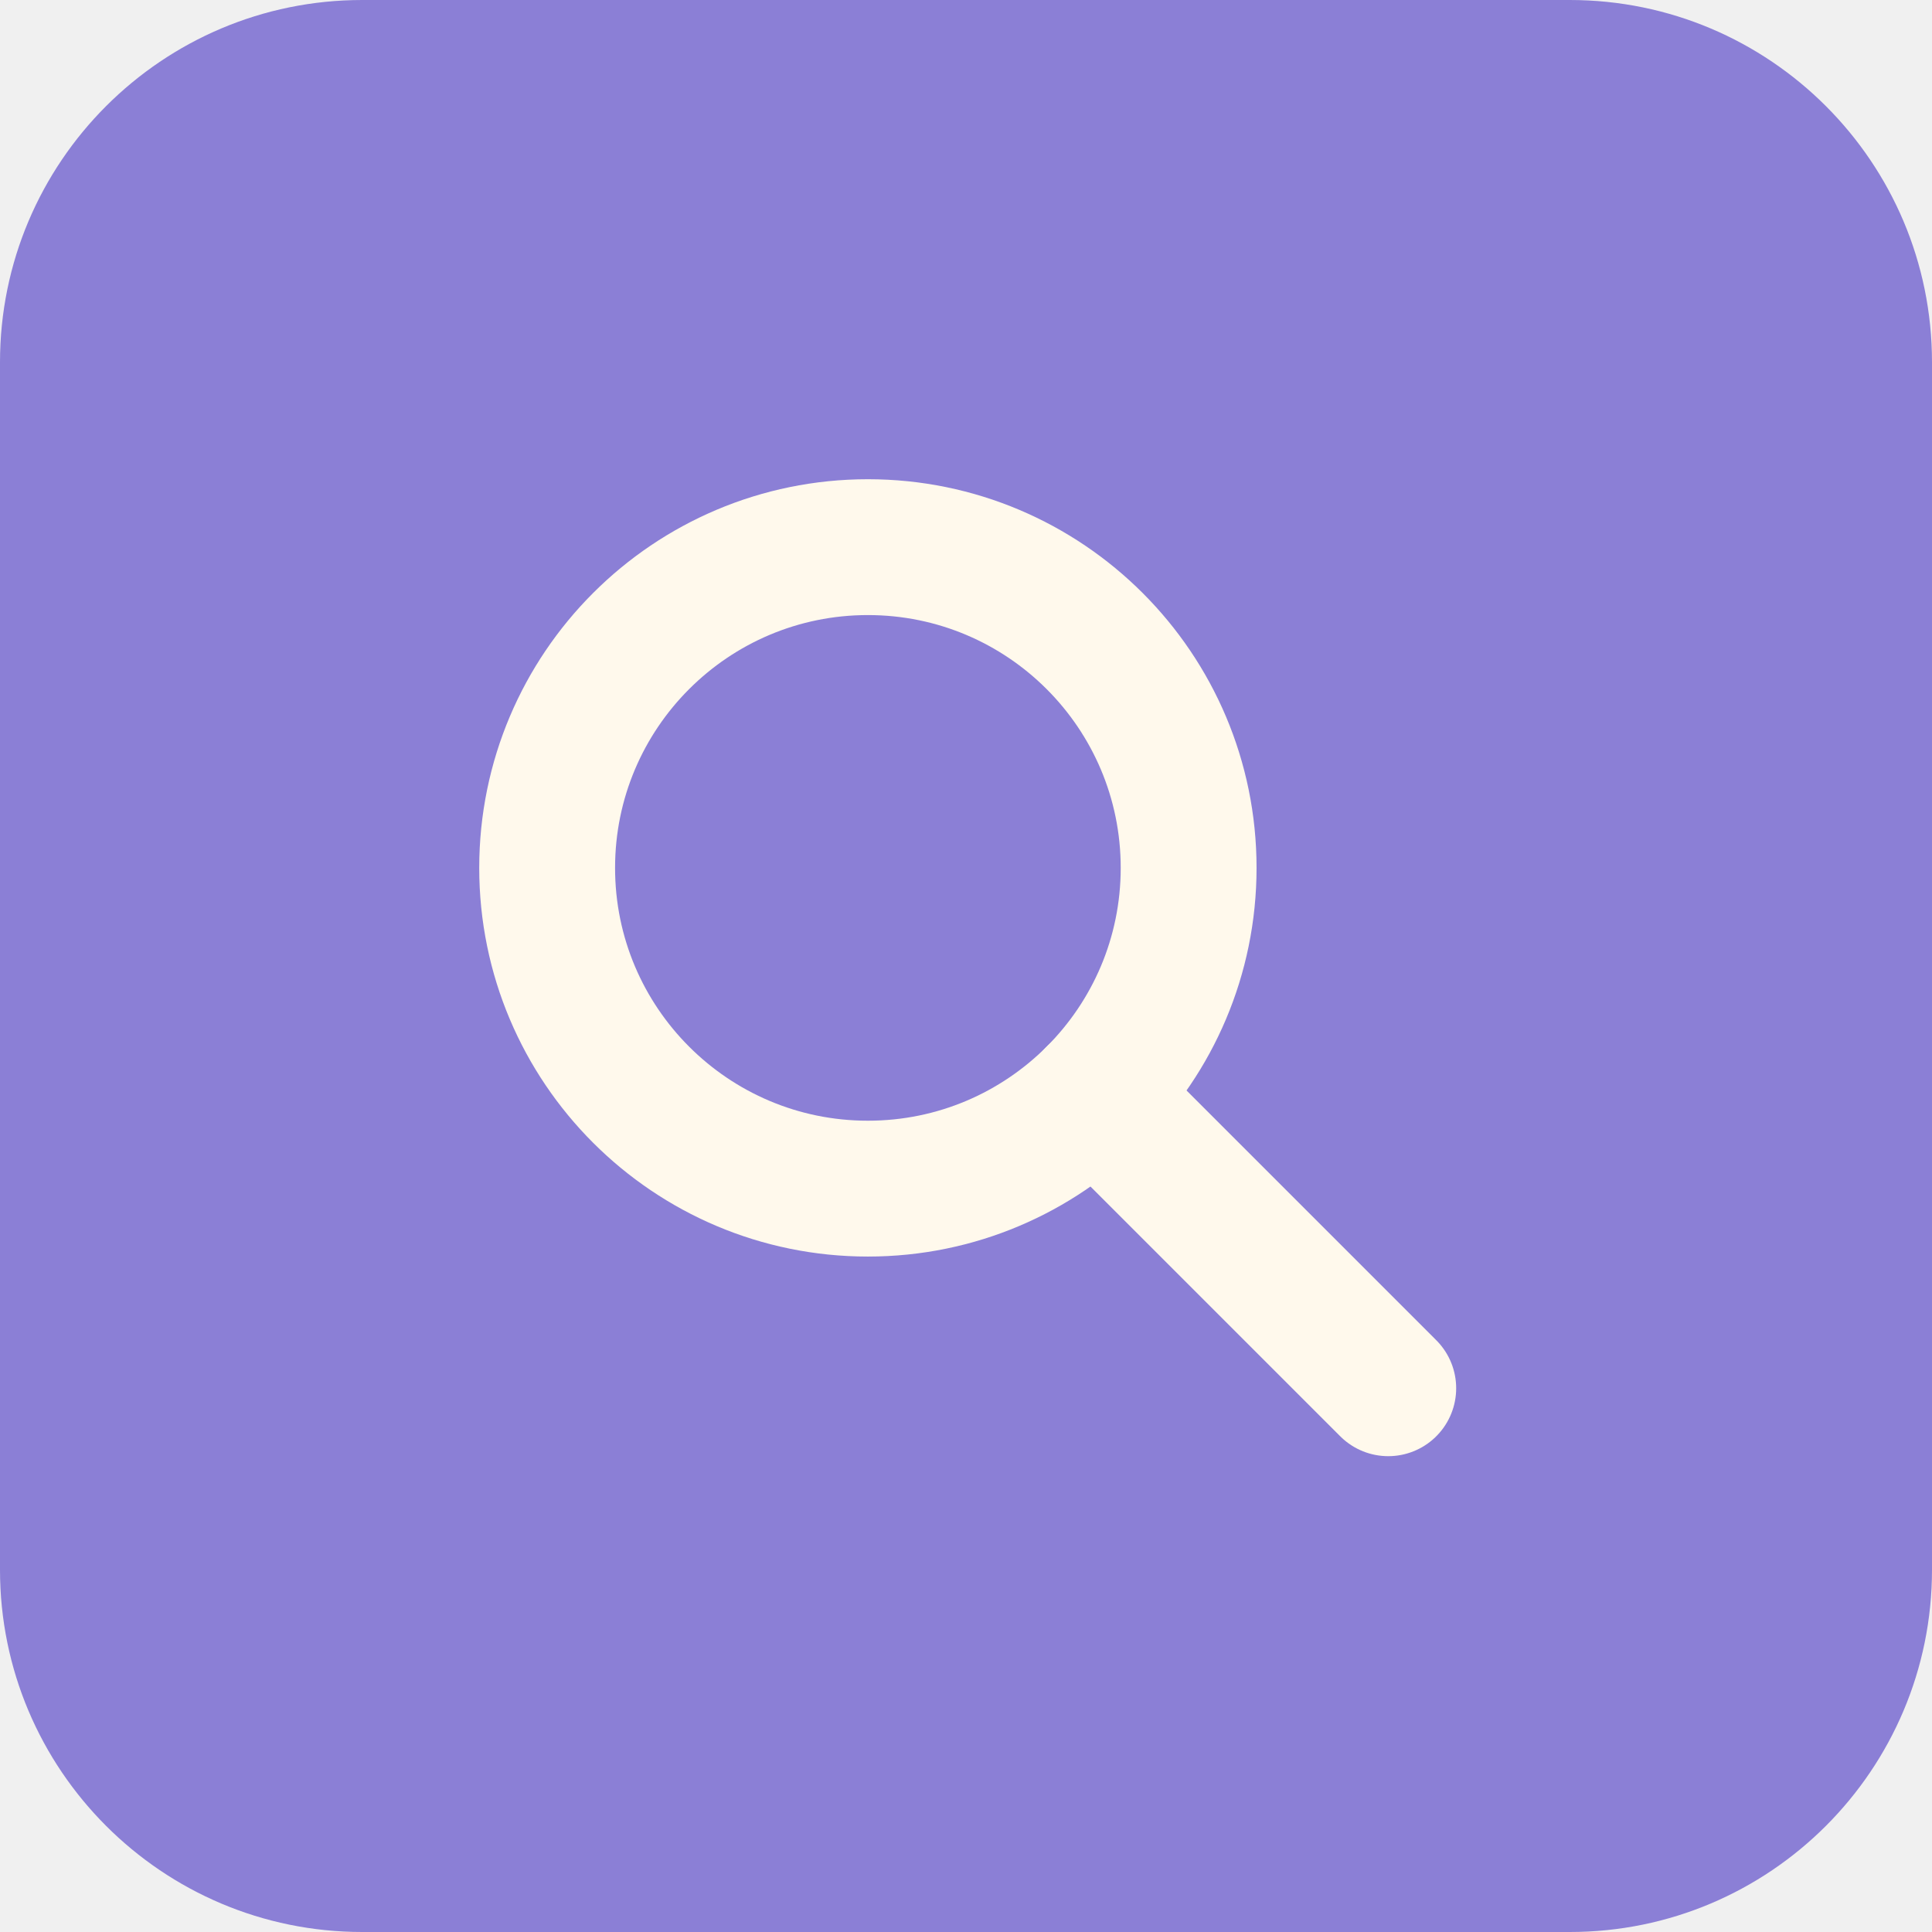
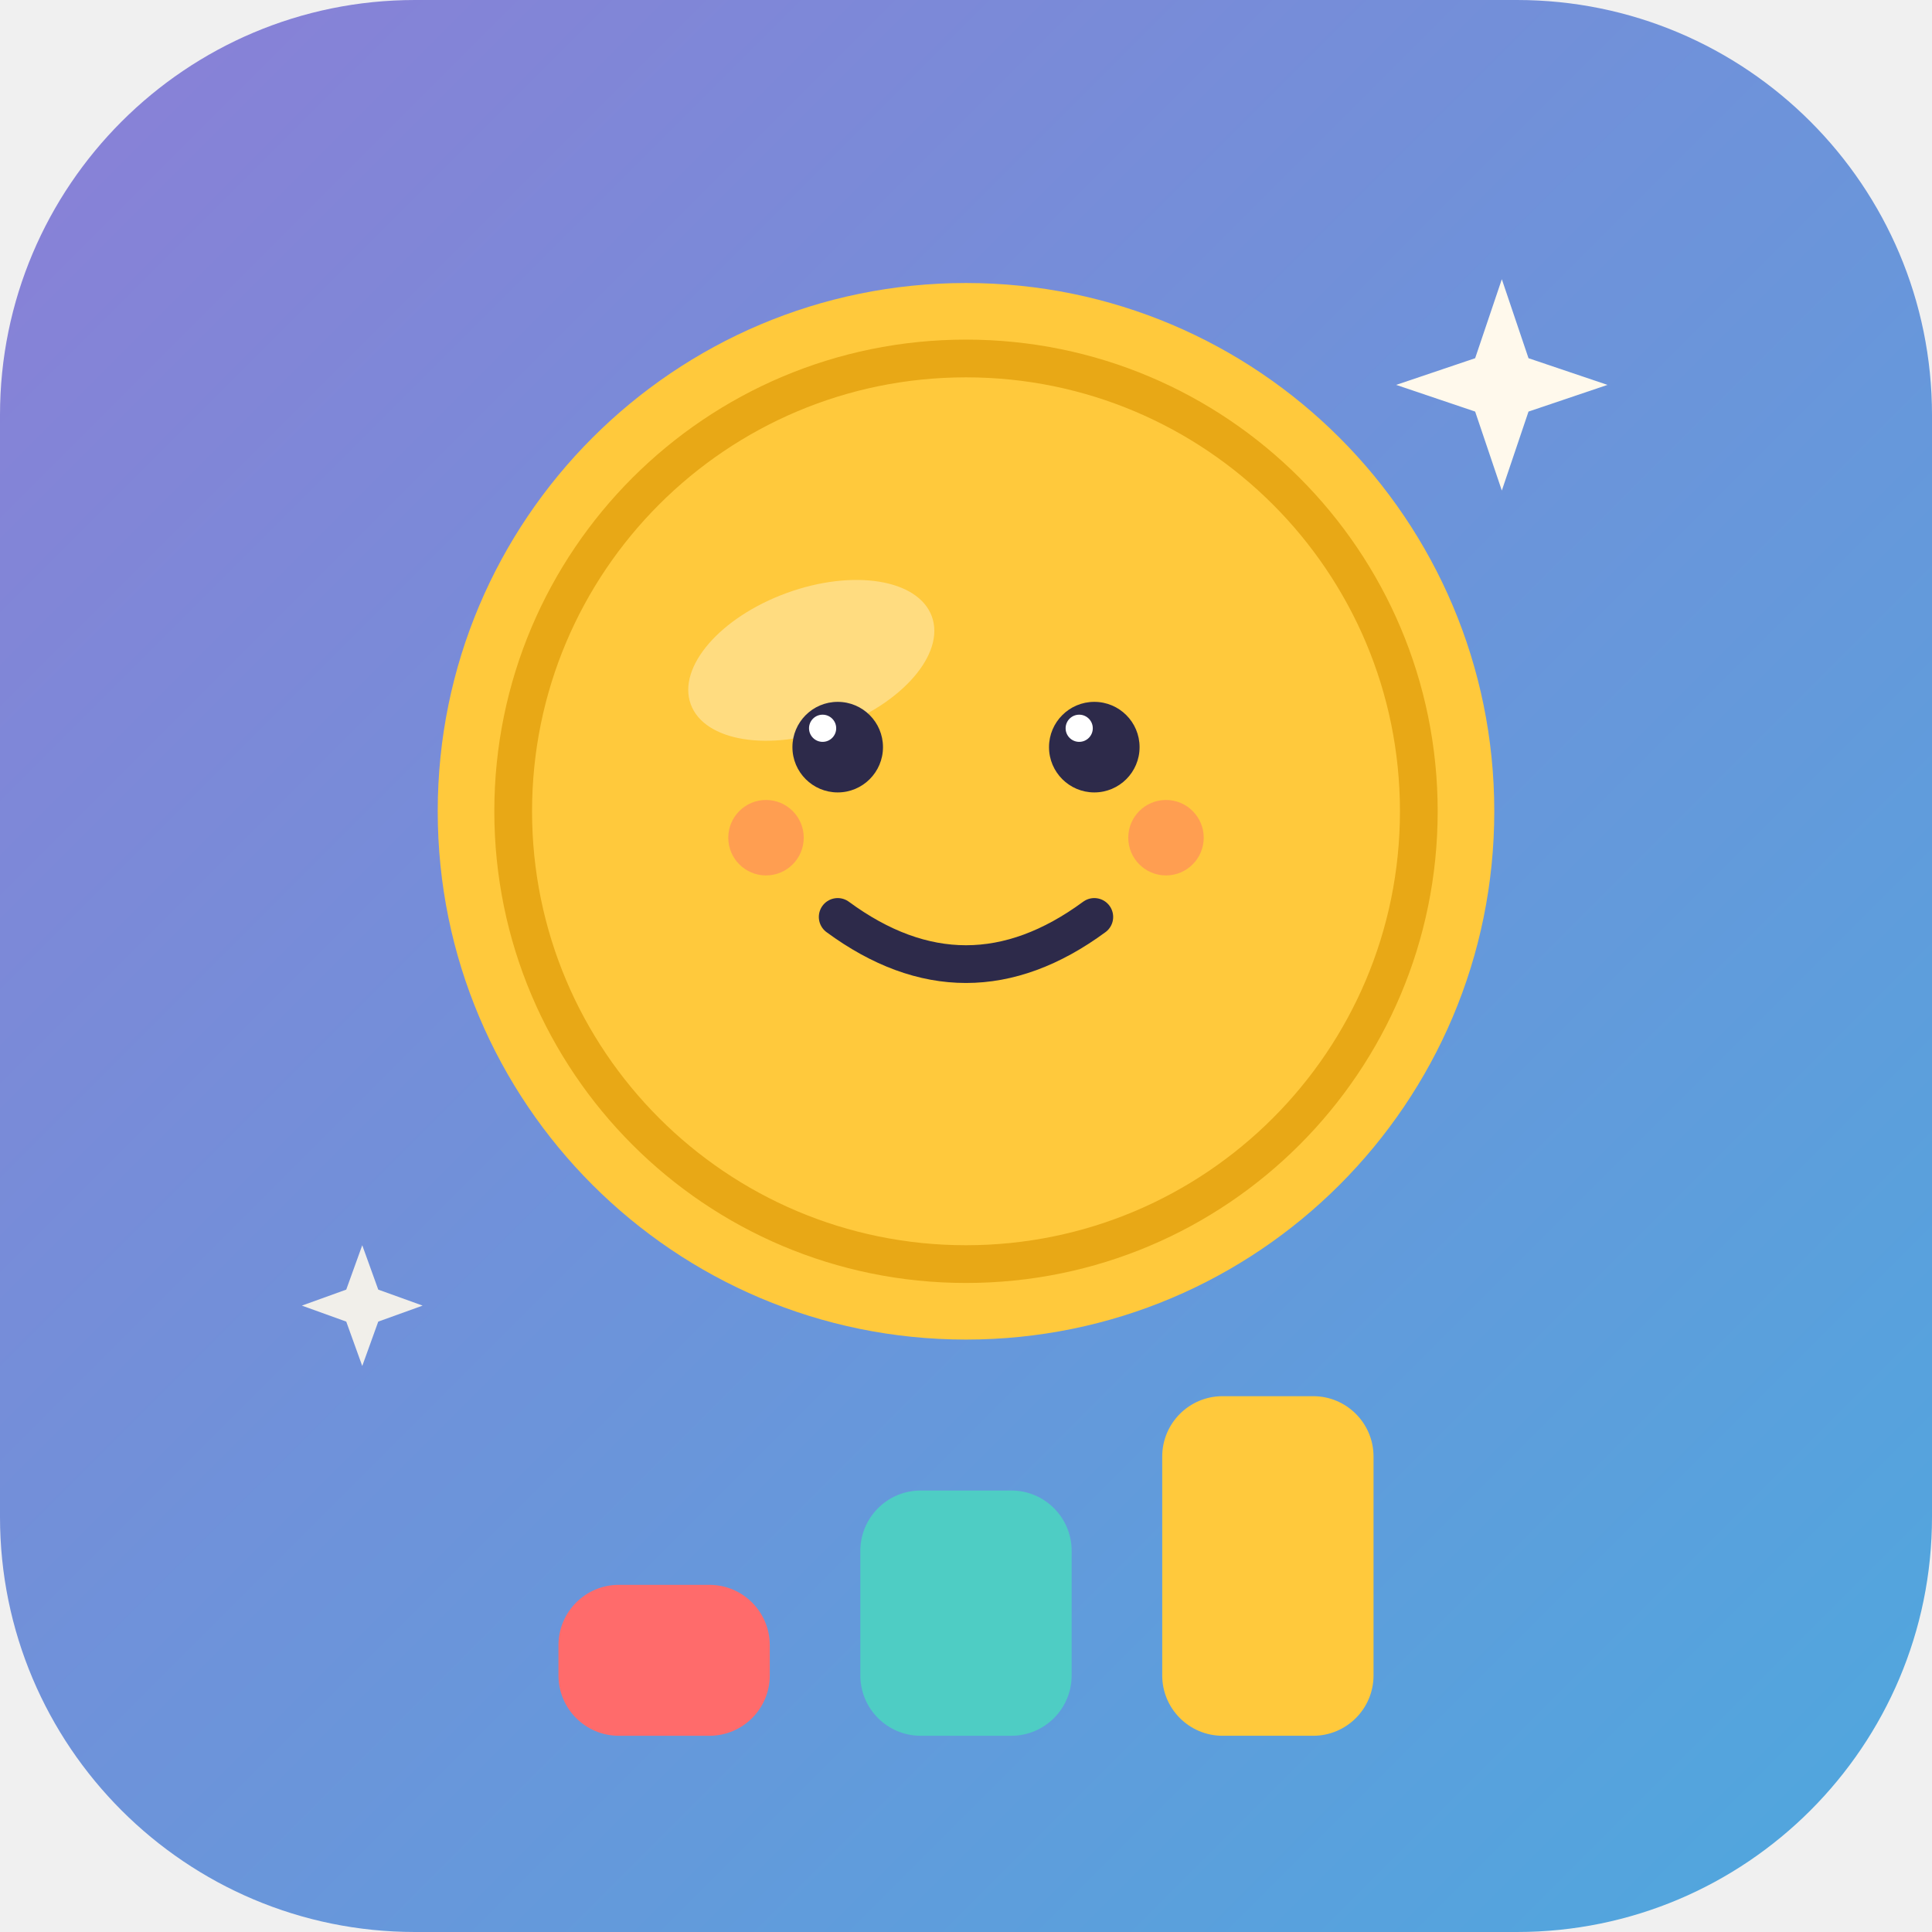
<svg xmlns="http://www.w3.org/2000/svg" width="512" height="512" viewBox="0 0 512 512">
-   <rect width="512" height="512" rx="96" ry="96" fill="#8B7FD6" />
-   <circle cx="230" cy="230" r="85" fill="none" stroke="#FFF9EC" stroke-width="36" />
-   <line x1="290.1" y1="290.1" x2="367.9" y2="367.9" stroke="#FFF9EC" stroke-width="36" stroke-linecap="round" />
+   <defs>
+     <linearGradient id="bg" x1="0" y1="0" x2="512" y2="512" gradientUnits="userSpaceOnUse">
+       <stop offset="0" stop-color="#8B7FD6" />
+       <stop offset="1" stop-color="#4EA8DE" />
+     </linearGradient>
+   </defs>
+   <rect width="512" height="512" rx="110" ry="110" fill="url(#bg)" />
+   <path d="M398,74 L405.07,94.93 L426,102 L405.07,109.07 L398,130 L390.93,109.07 L370,102 L390.93,94.93 Z" fill="#FFF9EC" />
+   <path d="M96,330 L100.24,341.76 L112,346 L100.24,350.24 L96,362 L91.76,350.24 L80,346 L91.76,341.76 Z" fill="#FFF9EC" opacity="0.9" />
+   <rect x="148" y="420" width="56" height="40" rx="16" fill="#FF6B6B" />
+   <rect x="228" y="395" width="56" height="65" rx="16" fill="#4ECDC4" />
+   <rect x="308" y="370" width="56" height="90" rx="16" fill="#FFC93C" />
+   <circle cx="256" cy="215" r="140" fill="#FFC93C" />
+   <circle cx="256" cy="215" r="120" fill="none" stroke="#E8A816" stroke-width="10" />
+   <ellipse cx="215" cy="175" rx="34" ry="19" fill="#FFFFFF" opacity="0.35" transform="rotate(-20 215 175)" />
+   <circle cx="203" cy="222" r="10" fill="#FF6B6B" opacity="0.45" />
+   <circle cx="309" cy="222" r="10" fill="#FF6B6B" opacity="0.45" />
+   <circle cx="222" cy="198" r="12" fill="#2D2A4A" />
+   <circle cx="290" cy="198" r="12" fill="#2D2A4A" />
+   <circle cx="218" cy="193" r="3.6" fill="#FFFFFF" />
+   <circle cx="286" cy="193" r="3.6" fill="#FFFFFF" />
+   <path d="M222,243 Q256,268 290,243" stroke="#2D2A4A" stroke-width="10" stroke-linecap="round" fill="none" />
</svg>
